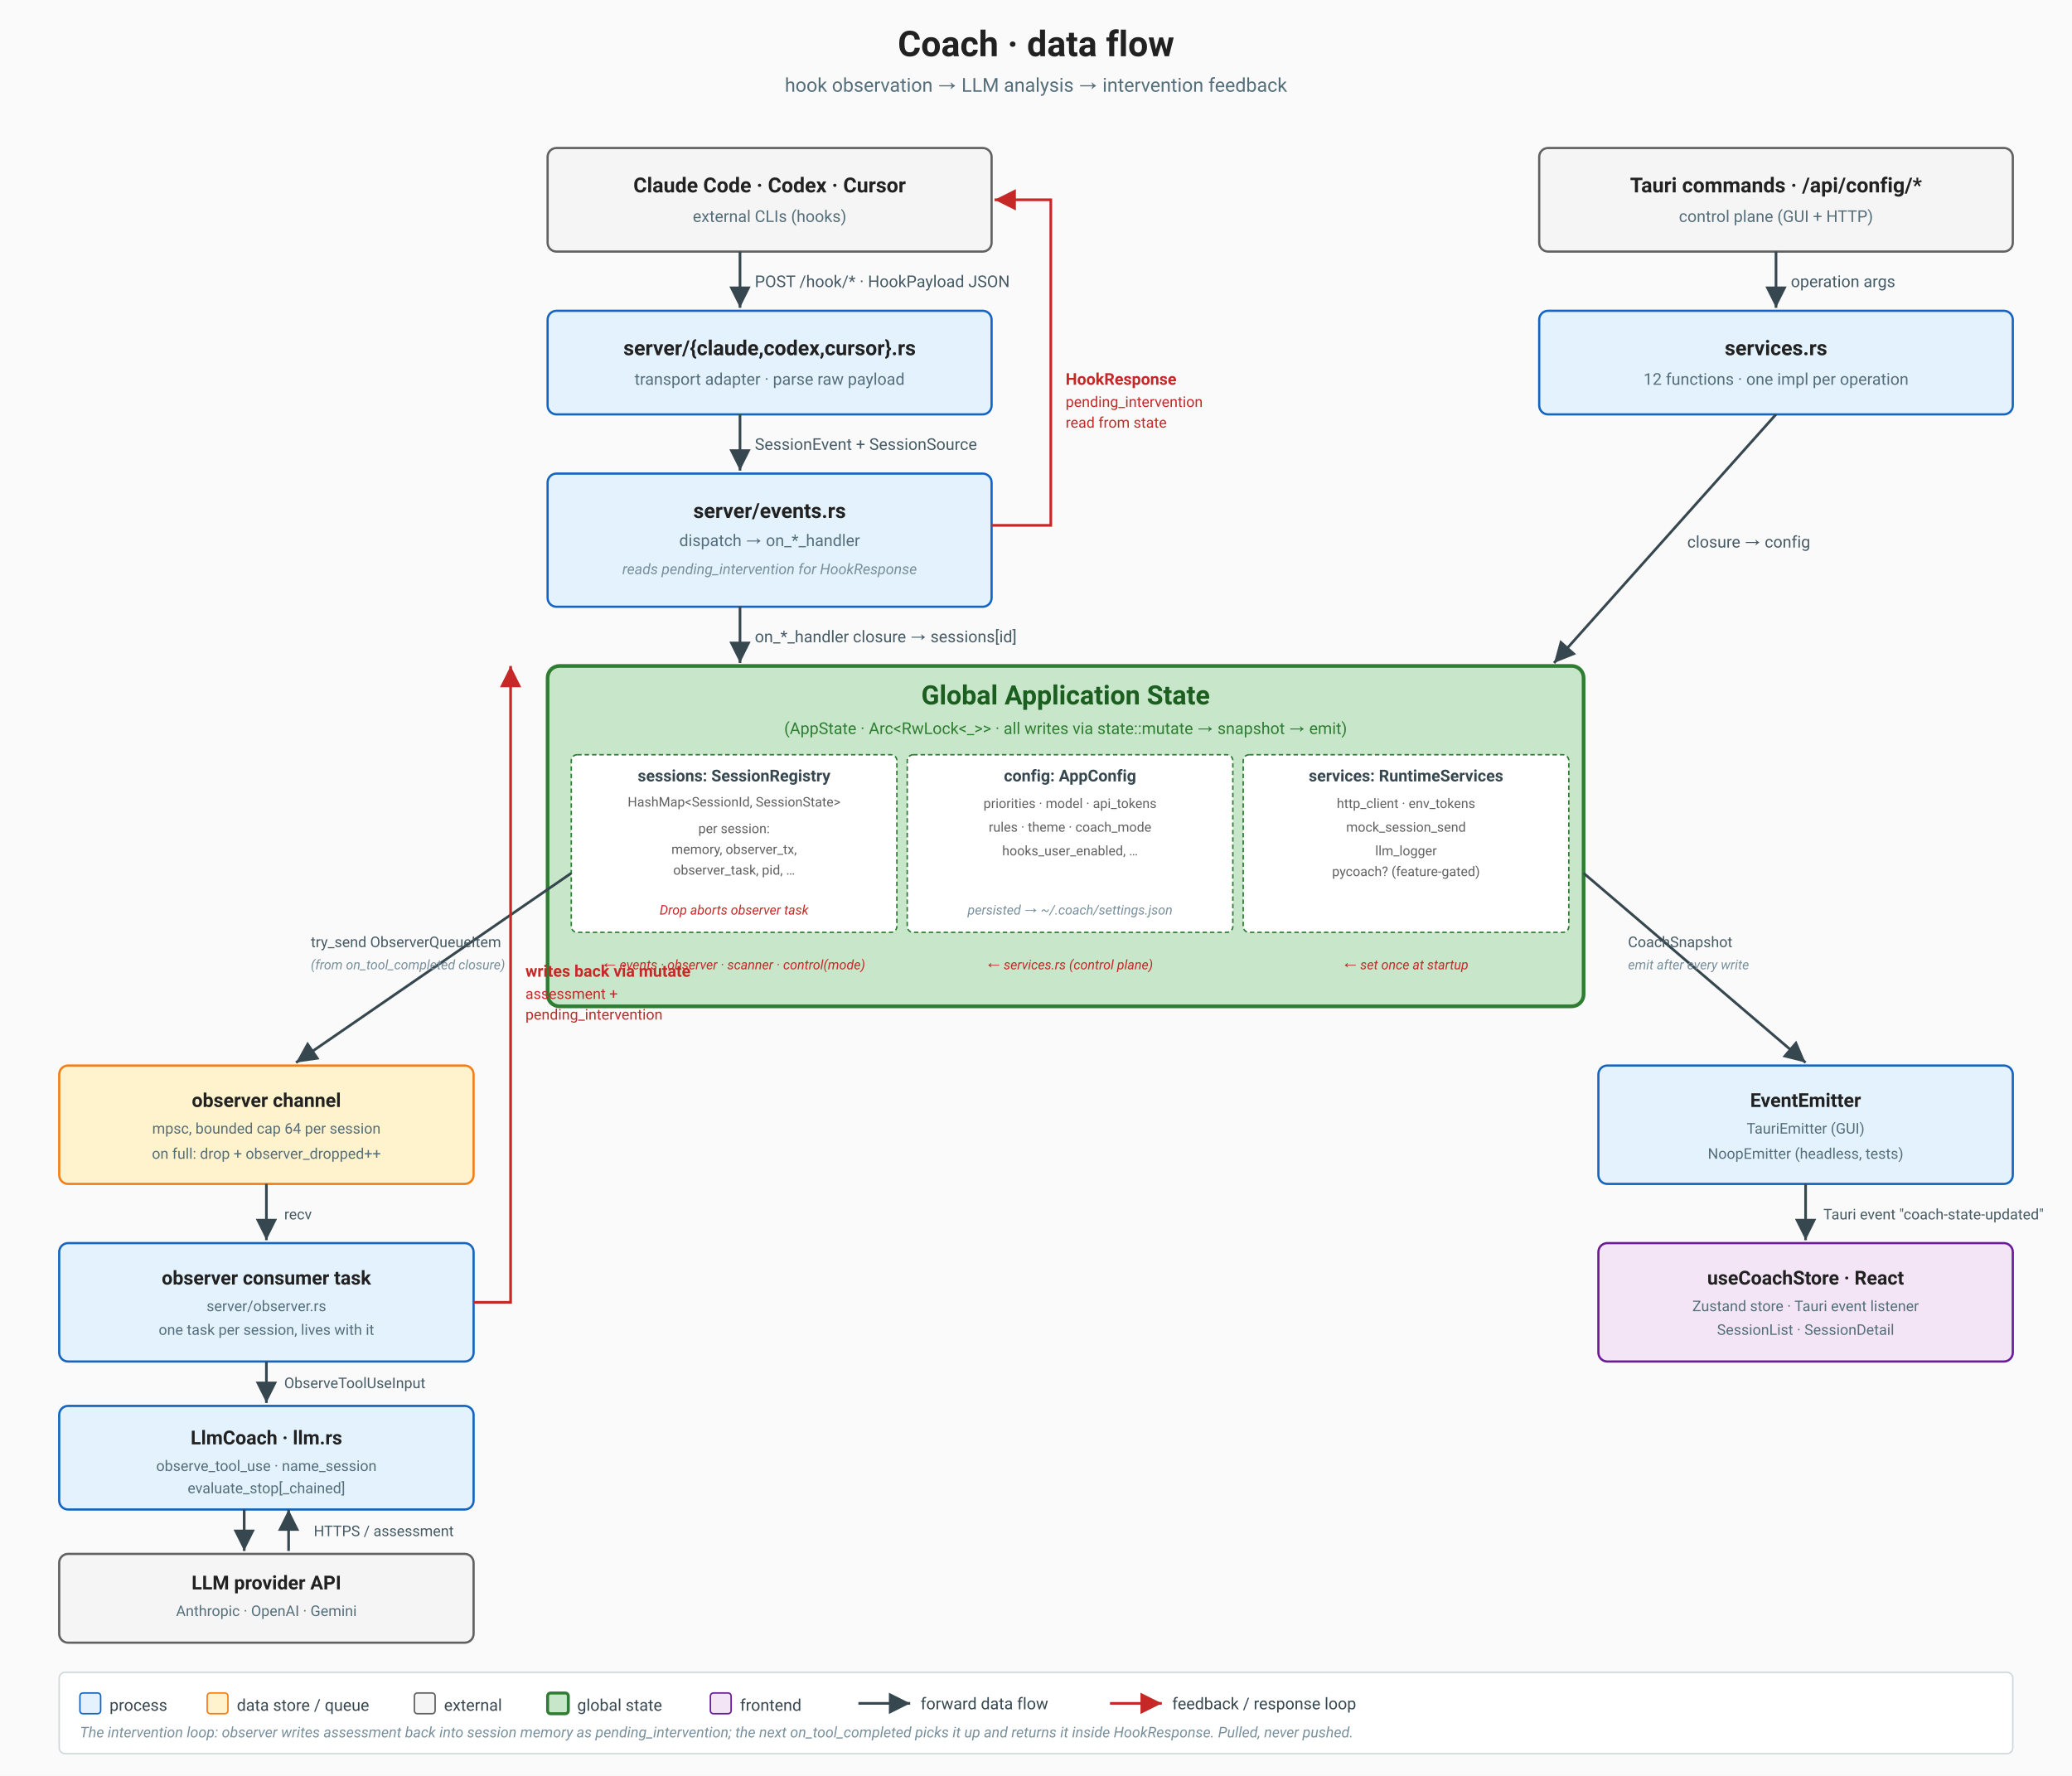
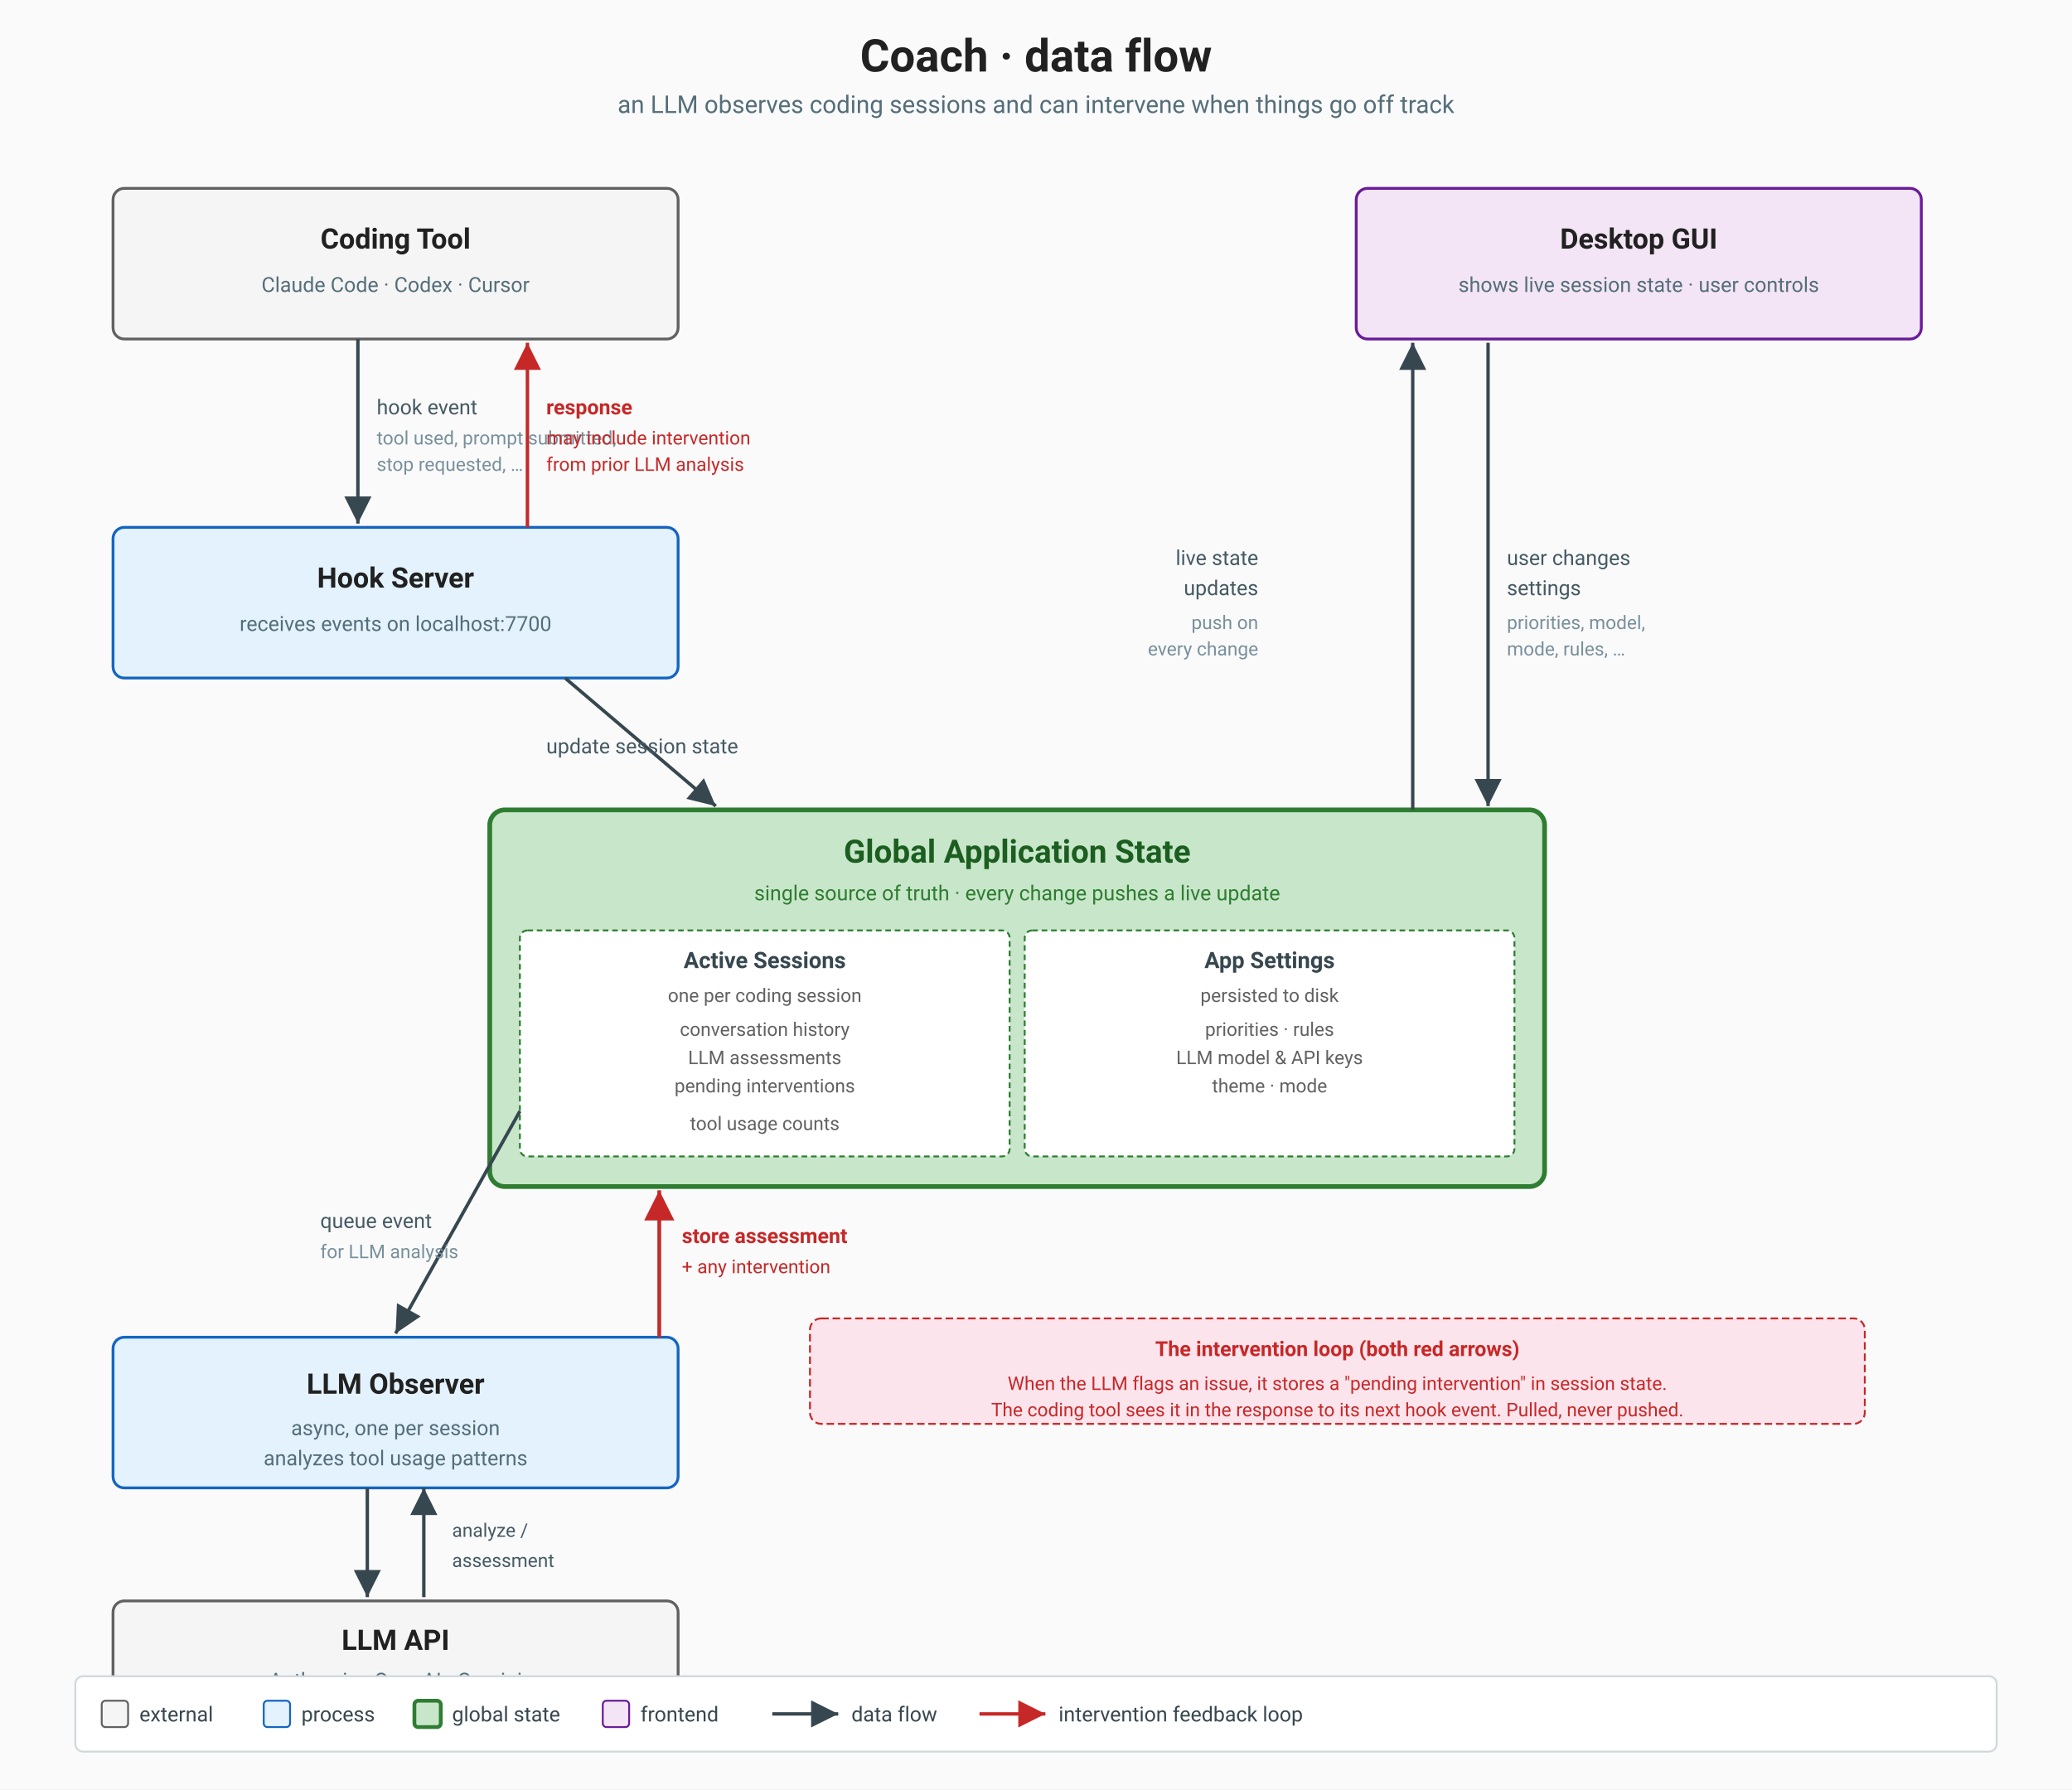
- <svg xmlns="http://www.w3.org/2000/svg" viewBox="0 0 1400 1200" font-family="system-ui, -apple-system, 'Segoe UI', Roboto, Helvetica, sans-serif" font-size="13">
+ <svg xmlns="http://www.w3.org/2000/svg" viewBox="0 0 1100 950" font-family="system-ui, -apple-system, 'Segoe UI', Roboto, Helvetica, sans-serif" font-size="13">
  <defs>
    <marker id="arrow" viewBox="0 0 10 10" refX="10" refY="5" markerWidth="8" markerHeight="8" orient="auto">
      <path d="M 0 0 L 10 5 L 0 10 z" fill="#37474f" />
    </marker>
    <marker id="arrowfb" viewBox="0 0 10 10" refX="10" refY="5" markerWidth="8" markerHeight="8" orient="auto">
      <path d="M 0 0 L 10 5 L 0 10 z" fill="#c62828" />
    </marker>
  </defs>
-   <rect width="1400" height="1200" fill="#fafafa" />
-   <text x="700" y="38" font-size="24" font-weight="700" text-anchor="middle" fill="#212121">Coach  ·  data flow</text>
-   <text x="700" y="62" font-size="13" text-anchor="middle" fill="#546e7a">hook observation → LLM analysis → intervention feedback</text>
+   <rect width="1100" height="950" fill="#fafafa" />
+   <text x="550" y="38" font-size="24" font-weight="700" text-anchor="middle" fill="#212121">Coach  ·  data flow</text>
+   <text x="550" y="60" font-size="13" text-anchor="middle" fill="#546e7a">an LLM observes coding sessions and can intervene when things go off track</text>
  <g>
-     <rect x="370" y="100" width="300" height="70" rx="6" fill="#f5f5f5" stroke="#616161" stroke-width="1.5" />
-     <text x="520" y="130" font-size="14" font-weight="600" text-anchor="middle" fill="#212121">Claude Code · Codex · Cursor</text>
-     <text x="520" y="150" font-size="11" text-anchor="middle" fill="#546e7a">external CLIs (hooks)</text>
+     <rect x="60" y="100" width="300" height="80" rx="6" fill="#f5f5f5" stroke="#616161" stroke-width="1.5" />
+     <text x="210" y="132" font-size="15" font-weight="600" text-anchor="middle" fill="#212121">Coding Tool</text>
+     <text x="210" y="155" font-size="11" text-anchor="middle" fill="#546e7a">Claude Code · Codex · Cursor</text>
  </g>
  <g>
-     <rect x="1040" y="100" width="320" height="70" rx="6" fill="#f5f5f5" stroke="#616161" stroke-width="1.5" />
-     <text x="1200" y="130" font-size="14" font-weight="600" text-anchor="middle" fill="#212121">Tauri commands · /api/config/*</text>
-     <text x="1200" y="150" font-size="11" text-anchor="middle" fill="#546e7a">control plane (GUI + HTTP)</text>
+     <rect x="720" y="100" width="300" height="80" rx="6" fill="#f3e5f5" stroke="#6a1b9a" stroke-width="1.5" />
+     <text x="870" y="132" font-size="15" font-weight="600" text-anchor="middle" fill="#212121">Desktop GUI</text>
+     <text x="870" y="155" font-size="11" text-anchor="middle" fill="#546e7a">shows live session state · user controls</text>
  </g>
  <g>
-     <rect x="370" y="210" width="300" height="70" rx="6" fill="#e3f2fd" stroke="#1565c0" stroke-width="1.5" />
-     <text x="520" y="240" font-size="14" font-weight="600" text-anchor="middle" fill="#212121">server/{claude,codex,cursor}.rs</text>
-     <text x="520" y="260" font-size="11" text-anchor="middle" fill="#546e7a">transport adapter  ·  parse raw payload</text>
+     <rect x="60" y="280" width="300" height="80" rx="6" fill="#e3f2fd" stroke="#1565c0" stroke-width="1.5" />
+     <text x="210" y="312" font-size="15" font-weight="600" text-anchor="middle" fill="#212121">Hook Server</text>
+     <text x="210" y="335" font-size="11" text-anchor="middle" fill="#546e7a">receives events on localhost:7700</text>
  </g>
  <g>
-     <rect x="1040" y="210" width="320" height="70" rx="6" fill="#e3f2fd" stroke="#1565c0" stroke-width="1.5" />
-     <text x="1200" y="240" font-size="14" font-weight="600" text-anchor="middle" fill="#212121">services.rs</text>
-     <text x="1200" y="260" font-size="11" text-anchor="middle" fill="#546e7a">12 functions  ·  one impl per operation</text>
+     <rect x="260" y="430" width="560" height="200" rx="8" fill="#c8e6c9" stroke="#2e7d32" stroke-width="2.5" />
+     <text x="540" y="458" font-size="17" font-weight="700" text-anchor="middle" fill="#1b5e20">Global Application State</text>
+     <text x="540" y="478" font-size="11" text-anchor="middle" fill="#2e7d32">single source of truth  ·  every change pushes a live update</text>
+     <rect x="276" y="494" width="260" height="120" rx="4" fill="#ffffff" stroke="#2e7d32" stroke-dasharray="3 2" />
+     <text x="406" y="514" font-size="12" font-weight="600" text-anchor="middle" fill="#37474f">Active Sessions</text>
+     <text x="406" y="532" font-size="10" text-anchor="middle" fill="#616161">one per coding session</text>
+     <text x="406" y="550" font-size="10" text-anchor="middle" fill="#616161">conversation history</text>
+     <text x="406" y="565" font-size="10" text-anchor="middle" fill="#616161">LLM assessments</text>
+     <text x="406" y="580" font-size="10" text-anchor="middle" fill="#616161">pending interventions</text>
+     <text x="406" y="600" font-size="10" text-anchor="middle" fill="#616161">tool usage counts</text>
+     <rect x="544" y="494" width="260" height="120" rx="4" fill="#ffffff" stroke="#2e7d32" stroke-dasharray="3 2" />
+     <text x="674" y="514" font-size="12" font-weight="600" text-anchor="middle" fill="#37474f">App Settings</text>
+     <text x="674" y="532" font-size="10" text-anchor="middle" fill="#616161">persisted to disk</text>
+     <text x="674" y="550" font-size="10" text-anchor="middle" fill="#616161">priorities · rules</text>
+     <text x="674" y="565" font-size="10" text-anchor="middle" fill="#616161">LLM model &amp; API keys</text>
+     <text x="674" y="580" font-size="10" text-anchor="middle" fill="#616161">theme · mode</text>
  </g>
  <g>
-     <rect x="370" y="320" width="300" height="90" rx="6" fill="#e3f2fd" stroke="#1565c0" stroke-width="1.5" />
-     <text x="520" y="350" font-size="14" font-weight="600" text-anchor="middle" fill="#212121">server/events.rs</text>
-     <text x="520" y="369" font-size="11" text-anchor="middle" fill="#546e7a">dispatch → on_*_handler</text>
-     <text x="520" y="388" font-size="10" text-anchor="middle" fill="#78909c" font-style="italic">reads pending_intervention for HookResponse</text>
+     <rect x="60" y="710" width="300" height="80" rx="6" fill="#e3f2fd" stroke="#1565c0" stroke-width="1.5" />
+     <text x="210" y="740" font-size="15" font-weight="600" text-anchor="middle" fill="#212121">LLM Observer</text>
+     <text x="210" y="762" font-size="11" text-anchor="middle" fill="#546e7a">async, one per session</text>
+     <text x="210" y="778" font-size="11" text-anchor="middle" fill="#546e7a">analyzes tool usage patterns</text>
  </g>
  <g>
-     <rect x="370" y="450" width="700" height="230" rx="8" fill="#c8e6c9" stroke="#2e7d32" stroke-width="2.5" />
-     <text x="720" y="476" font-size="18" font-weight="700" text-anchor="middle" fill="#1b5e20">Global Application State</text>
-     <text x="720" y="496" font-size="11" text-anchor="middle" fill="#2e7d32">(AppState · Arc&lt;RwLock&lt;_&gt;&gt;  ·  all writes via state::mutate → snapshot → emit)</text>
-     <rect x="386" y="510" width="220" height="120" rx="4" fill="#ffffff" stroke="#2e7d32" stroke-dasharray="3 2" />
-     <text x="496" y="528" font-size="11" font-weight="600" text-anchor="middle" fill="#37474f">sessions: SessionRegistry</text>
-     <text x="496" y="545" font-size="9" text-anchor="middle" fill="#616161">HashMap&lt;SessionId, SessionState&gt;</text>
-     <text x="496" y="563" font-size="9" text-anchor="middle" fill="#616161">per session:</text>
-     <text x="496" y="577" font-size="9" text-anchor="middle" fill="#616161">memory, observer_tx,</text>
-     <text x="496" y="591" font-size="9" text-anchor="middle" fill="#616161">observer_task, pid, …</text>
-     <text x="496" y="618" font-size="9" text-anchor="middle" fill="#c62828" font-style="italic">Drop aborts observer task</text>
-     <rect x="613" y="510" width="220" height="120" rx="4" fill="#ffffff" stroke="#2e7d32" stroke-dasharray="3 2" />
-     <text x="723" y="528" font-size="11" font-weight="600" text-anchor="middle" fill="#37474f">config: AppConfig</text>
-     <text x="723" y="546" font-size="9" text-anchor="middle" fill="#616161">priorities · model · api_tokens</text>
-     <text x="723" y="562" font-size="9" text-anchor="middle" fill="#616161">rules · theme · coach_mode</text>
-     <text x="723" y="578" font-size="9" text-anchor="middle" fill="#616161">hooks_user_enabled, …</text>
-     <text x="723" y="618" font-size="9" text-anchor="middle" fill="#78909c" font-style="italic">persisted → ~/.coach/settings.json</text>
-     <rect x="840" y="510" width="220" height="120" rx="4" fill="#ffffff" stroke="#2e7d32" stroke-dasharray="3 2" />
-     <text x="950" y="528" font-size="11" font-weight="600" text-anchor="middle" fill="#37474f">services: RuntimeServices</text>
-     <text x="950" y="546" font-size="9" text-anchor="middle" fill="#616161">http_client · env_tokens</text>
-     <text x="950" y="562" font-size="9" text-anchor="middle" fill="#616161">mock_session_send</text>
-     <text x="950" y="578" font-size="9" text-anchor="middle" fill="#616161">llm_logger</text>
-     <text x="950" y="592" font-size="9" text-anchor="middle" fill="#616161">pycoach? (feature-gated)</text>
-     <text x="496" y="655" font-size="9" font-style="italic" text-anchor="middle" fill="#c62828">← events · observer · scanner · control(mode)</text>
-     <text x="723" y="655" font-size="9" font-style="italic" text-anchor="middle" fill="#c62828">← services.rs (control plane)</text>
-     <text x="950" y="655" font-size="9" font-style="italic" text-anchor="middle" fill="#c62828">← set once at startup</text>
+     <rect x="60" y="850" width="300" height="60" rx="6" fill="#f5f5f5" stroke="#616161" stroke-width="1.5" />
+     <text x="210" y="876" font-size="15" font-weight="600" text-anchor="middle" fill="#212121">LLM API</text>
+     <text x="210" y="896" font-size="11" text-anchor="middle" fill="#546e7a">Anthropic · OpenAI · Gemini</text>
  </g>
+   <line x1="190" y1="180" x2="190" y2="278" stroke="#37474f" stroke-width="1.8" marker-end="url(#arrow)" />
+   <text x="200" y="220" font-size="11" fill="#455a64">hook event</text>
+   <text x="200" y="236" font-size="10" fill="#78909c">tool used, prompt submitted,</text>
+   <text x="200" y="250" font-size="10" fill="#78909c">stop requested, …</text>
+   <line x1="280" y1="280" x2="280" y2="182" stroke="#c62828" stroke-width="1.8" marker-end="url(#arrowfb)" />
+   <text x="290" y="220" font-size="11" fill="#c62828" font-weight="600">response</text>
+   <text x="290" y="236" font-size="10" fill="#c62828">may include intervention</text>
+   <text x="290" y="250" font-size="10" fill="#c62828">from prior LLM analysis</text>
+   <line x1="300" y1="360" x2="380" y2="428" stroke="#37474f" stroke-width="1.8" marker-end="url(#arrow)" />
+   <text x="290" y="400" font-size="11" fill="#455a64">update session state</text>
+   <line x1="276" y1="590" x2="210" y2="708" stroke="#37474f" stroke-width="1.8" marker-end="url(#arrow)" />
+   <text x="170" y="652" font-size="11" fill="#455a64">queue event</text>
+   <text x="170" y="668" font-size="10" fill="#78909c">for LLM analysis</text>
+   <line x1="195" y1="790" x2="195" y2="848" stroke="#37474f" stroke-width="1.8" marker-end="url(#arrow)" />
+   <line x1="225" y1="848" x2="225" y2="790" stroke="#37474f" stroke-width="1.8" marker-end="url(#arrow)" />
+   <text x="240" y="816" font-size="10" fill="#455a64">analyze /</text>
+   <text x="240" y="832" font-size="10" fill="#455a64">assessment</text>
+   <line x1="350" y1="710" x2="350" y2="632" stroke="#c62828" stroke-width="2" marker-end="url(#arrowfb)" />
+   <text x="362" y="660" font-size="11" fill="#c62828" font-weight="600">store assessment</text>
+   <text x="362" y="676" font-size="10" fill="#c62828">+ any intervention</text>
+   <line x1="750" y1="430" x2="750" y2="182" stroke="#37474f" stroke-width="1.8" marker-end="url(#arrow)" />
+   <text x="668" y="300" font-size="11" fill="#455a64" text-anchor="end">live state</text>
+   <text x="668" y="316" font-size="11" fill="#455a64" text-anchor="end">updates</text>
+   <text x="668" y="334" font-size="10" fill="#78909c" text-anchor="end">push on</text>
+   <text x="668" y="348" font-size="10" fill="#78909c" text-anchor="end">every change</text>
+   <line x1="790" y1="182" x2="790" y2="428" stroke="#37474f" stroke-width="1.8" marker-end="url(#arrow)" />
+   <text x="800" y="300" font-size="11" fill="#455a64">user changes</text>
+   <text x="800" y="316" font-size="11" fill="#455a64">settings</text>
+   <text x="800" y="334" font-size="10" fill="#78909c">priorities, model,</text>
+   <text x="800" y="348" font-size="10" fill="#78909c">mode, rules, …</text>
  <g>
-     <rect x="40" y="720" width="280" height="80" rx="6" fill="#fff3cd" stroke="#f57f17" stroke-width="1.5" />
-     <text x="180" y="748" font-size="13" font-weight="600" text-anchor="middle" fill="#212121">observer channel</text>
-     <text x="180" y="766" font-size="10" text-anchor="middle" fill="#546e7a">mpsc, bounded cap 64 per session</text>
-     <text x="180" y="783" font-size="10" text-anchor="middle" fill="#546e7a">on full: drop + observer_dropped++</text>
+     <rect x="430" y="700" width="560" height="56" rx="6" fill="#fce4ec" stroke="#c62828" stroke-width="1" stroke-dasharray="4 2" />
+     <text x="710" y="720" font-size="11" font-weight="600" text-anchor="middle" fill="#c62828">The intervention loop (both red arrows)</text>
+     <text x="710" y="738" font-size="10" text-anchor="middle" fill="#c62828">When the LLM flags an issue, it stores a "pending intervention" in session state.</text>
+     <text x="710" y="752" font-size="10" text-anchor="middle" fill="#c62828">The coding tool sees it in the response to its next hook event. Pulled, never pushed.</text>
  </g>
-   <g>
-     <rect x="1080" y="720" width="280" height="80" rx="6" fill="#e3f2fd" stroke="#1565c0" stroke-width="1.5" />
-     <text x="1220" y="748" font-size="13" font-weight="600" text-anchor="middle" fill="#212121">EventEmitter</text>
-     <text x="1220" y="766" font-size="10" text-anchor="middle" fill="#546e7a">TauriEmitter (GUI)</text>
-     <text x="1220" y="783" font-size="10" text-anchor="middle" fill="#546e7a">NoopEmitter (headless, tests)</text>
-   </g>
-   <g>
-     <rect x="40" y="840" width="280" height="80" rx="6" fill="#e3f2fd" stroke="#1565c0" stroke-width="1.5" />
-     <text x="180" y="868" font-size="13" font-weight="600" text-anchor="middle" fill="#212121">observer consumer task</text>
-     <text x="180" y="886" font-size="10" text-anchor="middle" fill="#546e7a">server/observer.rs</text>
-     <text x="180" y="902" font-size="10" text-anchor="middle" fill="#546e7a">one task per session, lives with it</text>
-   </g>
-   <g>
-     <rect x="1080" y="840" width="280" height="80" rx="6" fill="#f3e5f5" stroke="#6a1b9a" stroke-width="1.5" />
-     <text x="1220" y="868" font-size="13" font-weight="600" text-anchor="middle" fill="#212121">useCoachStore  ·  React</text>
-     <text x="1220" y="886" font-size="10" text-anchor="middle" fill="#546e7a">Zustand store · Tauri event listener</text>
-     <text x="1220" y="902" font-size="10" text-anchor="middle" fill="#546e7a">SessionList · SessionDetail</text>
-   </g>
-   <g>
-     <rect x="40" y="950" width="280" height="70" rx="6" fill="#e3f2fd" stroke="#1565c0" stroke-width="1.5" />
-     <text x="180" y="976" font-size="13" font-weight="600" text-anchor="middle" fill="#212121">LlmCoach  ·  llm.rs</text>
-     <text x="180" y="994" font-size="10" text-anchor="middle" fill="#546e7a">observe_tool_use · name_session</text>
-     <text x="180" y="1009" font-size="10" text-anchor="middle" fill="#546e7a">evaluate_stop[_chained]</text>
-   </g>
-   <g>
-     <rect x="40" y="1050" width="280" height="60" rx="6" fill="#f5f5f5" stroke="#616161" stroke-width="1.5" />
-     <text x="180" y="1074" font-size="13" font-weight="600" text-anchor="middle" fill="#212121">LLM provider API</text>
-     <text x="180" y="1092" font-size="10" text-anchor="middle" fill="#546e7a">Anthropic · OpenAI · Gemini</text>
-   </g>
-   <line x1="500" y1="170" x2="500" y2="208" stroke="#37474f" stroke-width="1.8" marker-end="url(#arrow)" />
-   <text x="510" y="194" font-size="11" fill="#455a64">POST /hook/*  ·  HookPayload JSON</text>
-   <line x1="500" y1="280" x2="500" y2="318" stroke="#37474f" stroke-width="1.8" marker-end="url(#arrow)" />
-   <text x="510" y="304" font-size="11" fill="#455a64">SessionEvent + SessionSource</text>
-   <line x1="500" y1="410" x2="500" y2="448" stroke="#37474f" stroke-width="1.8" marker-end="url(#arrow)" />
-   <text x="510" y="434" font-size="11" fill="#455a64">on_*_handler closure → sessions[id]</text>
-   <polyline points="670,355 710,355 710,135 672,135" fill="none" stroke="#c62828" stroke-width="1.8" marker-end="url(#arrowfb)" />
-   <text x="720" y="260" font-size="11" fill="#c62828" font-weight="600">HookResponse</text>
-   <text x="720" y="275" font-size="10" fill="#c62828">pending_intervention</text>
-   <text x="720" y="289" font-size="10" fill="#c62828">read from state</text>
-   <line x1="1200" y1="170" x2="1200" y2="208" stroke="#37474f" stroke-width="1.8" marker-end="url(#arrow)" />
-   <text x="1210" y="194" font-size="11" fill="#455a64">operation args</text>
-   <line x1="1200" y1="280" x2="1050" y2="448" stroke="#37474f" stroke-width="1.8" marker-end="url(#arrow)" />
-   <text x="1140" y="370" font-size="11" fill="#455a64">closure → config</text>
-   <line x1="386" y1="590" x2="200" y2="718" stroke="#37474f" stroke-width="1.8" marker-end="url(#arrow)" />
-   <text x="210" y="640" font-size="10" fill="#455a64">try_send ObserverQueueItem</text>
-   <text x="210" y="655" font-size="9" fill="#78909c" font-style="italic">(from on_tool_completed closure)</text>
-   <line x1="1070" y1="590" x2="1220" y2="718" stroke="#37474f" stroke-width="1.8" marker-end="url(#arrow)" />
-   <text x="1100" y="640" font-size="10" fill="#455a64">CoachSnapshot</text>
-   <text x="1100" y="655" font-size="9" fill="#78909c" font-style="italic">emit after every write</text>
-   <line x1="180" y1="800" x2="180" y2="838" stroke="#37474f" stroke-width="1.8" marker-end="url(#arrow)" />
-   <text x="192" y="824" font-size="10" fill="#455a64">recv</text>
-   <line x1="180" y1="920" x2="180" y2="948" stroke="#37474f" stroke-width="1.8" marker-end="url(#arrow)" />
-   <text x="192" y="938" font-size="10" fill="#455a64">ObserveToolUseInput</text>
-   <line x1="165" y1="1020" x2="165" y2="1048" stroke="#37474f" stroke-width="1.8" marker-end="url(#arrow)" />
-   <line x1="195" y1="1048" x2="195" y2="1020" stroke="#37474f" stroke-width="1.8" marker-end="url(#arrow)" />
-   <text x="212" y="1038" font-size="10" fill="#455a64">HTTPS / assessment</text>
-   <polyline points="320,880 345,880 345,450" fill="none" stroke="#c62828" stroke-width="1.8" marker-end="url(#arrowfb)" />
-   <text x="355" y="660" font-size="11" fill="#c62828" font-weight="600">writes back via mutate</text>
-   <text x="355" y="675" font-size="10" fill="#c62828">assessment +</text>
-   <text x="355" y="689" font-size="10" fill="#c62828">pending_intervention</text>
-   <line x1="1220" y1="800" x2="1220" y2="838" stroke="#37474f" stroke-width="1.8" marker-end="url(#arrow)" />
-   <text x="1232" y="824" font-size="10" fill="#455a64">Tauri event "coach-state-updated"</text>
-   <g transform="translate(40, 1130)">
-     <rect x="0" y="0" width="1320" height="55" fill="#ffffff" stroke="#cfd8dc" stroke-width="1" rx="4" />
-     <rect x="14" y="14" width="14" height="14" fill="#e3f2fd" stroke="#1565c0" rx="2" />
-     <text x="34" y="26" font-size="11" fill="#37474f">process</text>
-     <rect x="100" y="14" width="14" height="14" fill="#fff3cd" stroke="#f57f17" rx="2" />
-     <text x="120" y="26" font-size="11" fill="#37474f">data store / queue</text>
-     <rect x="240" y="14" width="14" height="14" fill="#f5f5f5" stroke="#616161" rx="2" />
-     <text x="260" y="26" font-size="11" fill="#37474f">external</text>
-     <rect x="330" y="14" width="14" height="14" fill="#c8e6c9" stroke="#2e7d32" stroke-width="2" rx="2" />
-     <text x="350" y="26" font-size="11" fill="#37474f">global state</text>
-     <rect x="440" y="14" width="14" height="14" fill="#f3e5f5" stroke="#6a1b9a" rx="2" />
-     <text x="460" y="26" font-size="11" fill="#37474f">frontend</text>
-     <line x1="540" y1="21" x2="575" y2="21" stroke="#37474f" stroke-width="1.8" marker-end="url(#arrow)" />
-     <text x="582" y="25" font-size="11" fill="#37474f">forward data flow</text>
-     <line x1="710" y1="21" x2="745" y2="21" stroke="#c62828" stroke-width="1.8" marker-end="url(#arrowfb)" />
-     <text x="752" y="25" font-size="11" fill="#37474f">feedback / response loop</text>
-     <text x="14" y="44" font-size="10" fill="#78909c" font-style="italic">The intervention loop: observer writes assessment back into session memory as pending_intervention; the next on_tool_completed picks it up and returns it inside HookResponse. Pulled, never pushed.</text>
+   <g transform="translate(40, 890)">
+     <rect x="0" y="0" width="1020" height="40" fill="#ffffff" stroke="#cfd8dc" stroke-width="1" rx="4" />
+     <rect x="14" y="13" width="14" height="14" fill="#f5f5f5" stroke="#616161" rx="2" />
+     <text x="34" y="24" font-size="11" fill="#37474f">external</text>
+     <rect x="100" y="13" width="14" height="14" fill="#e3f2fd" stroke="#1565c0" rx="2" />
+     <text x="120" y="24" font-size="11" fill="#37474f">process</text>
+     <rect x="180" y="13" width="14" height="14" fill="#c8e6c9" stroke="#2e7d32" stroke-width="2" rx="2" />
+     <text x="200" y="24" font-size="11" fill="#37474f">global state</text>
+     <rect x="280" y="13" width="14" height="14" fill="#f3e5f5" stroke="#6a1b9a" rx="2" />
+     <text x="300" y="24" font-size="11" fill="#37474f">frontend</text>
+     <line x1="370" y1="20" x2="405" y2="20" stroke="#37474f" stroke-width="1.8" marker-end="url(#arrow)" />
+     <text x="412" y="24" font-size="11" fill="#37474f">data flow</text>
+     <line x1="480" y1="20" x2="515" y2="20" stroke="#c62828" stroke-width="1.8" marker-end="url(#arrowfb)" />
+     <text x="522" y="24" font-size="11" fill="#37474f">intervention feedback loop</text>
  </g>
</svg>
